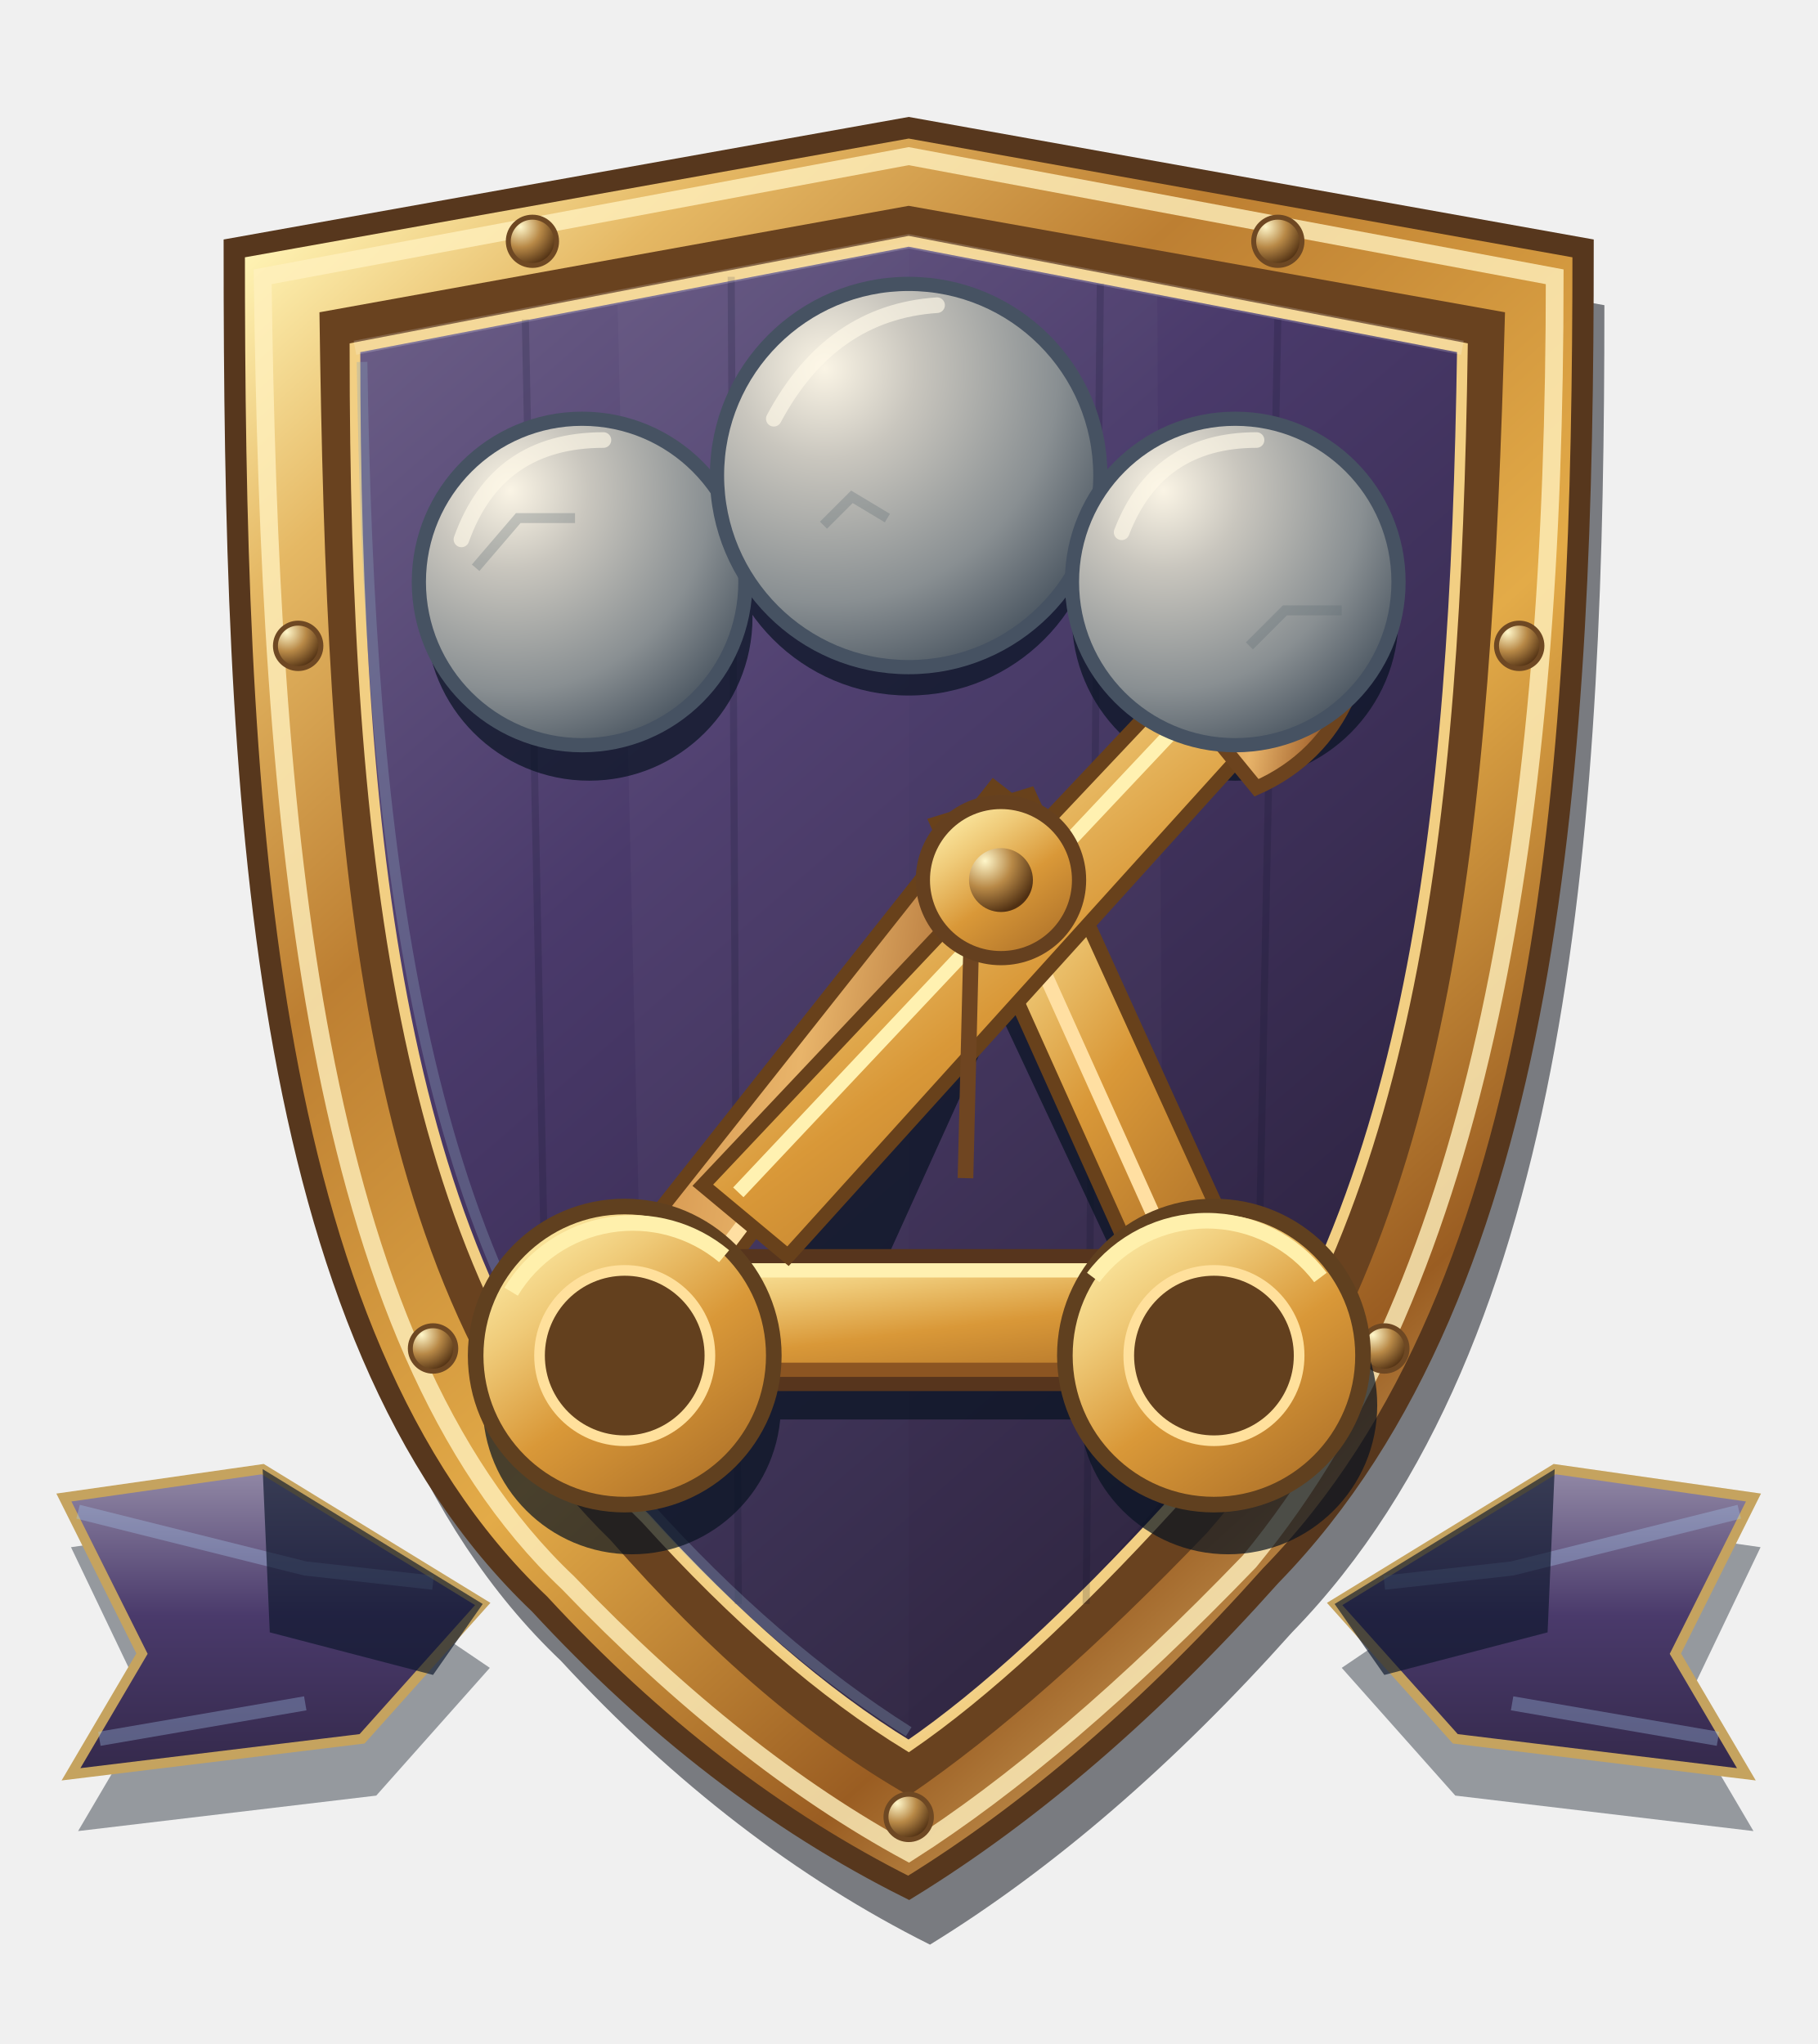
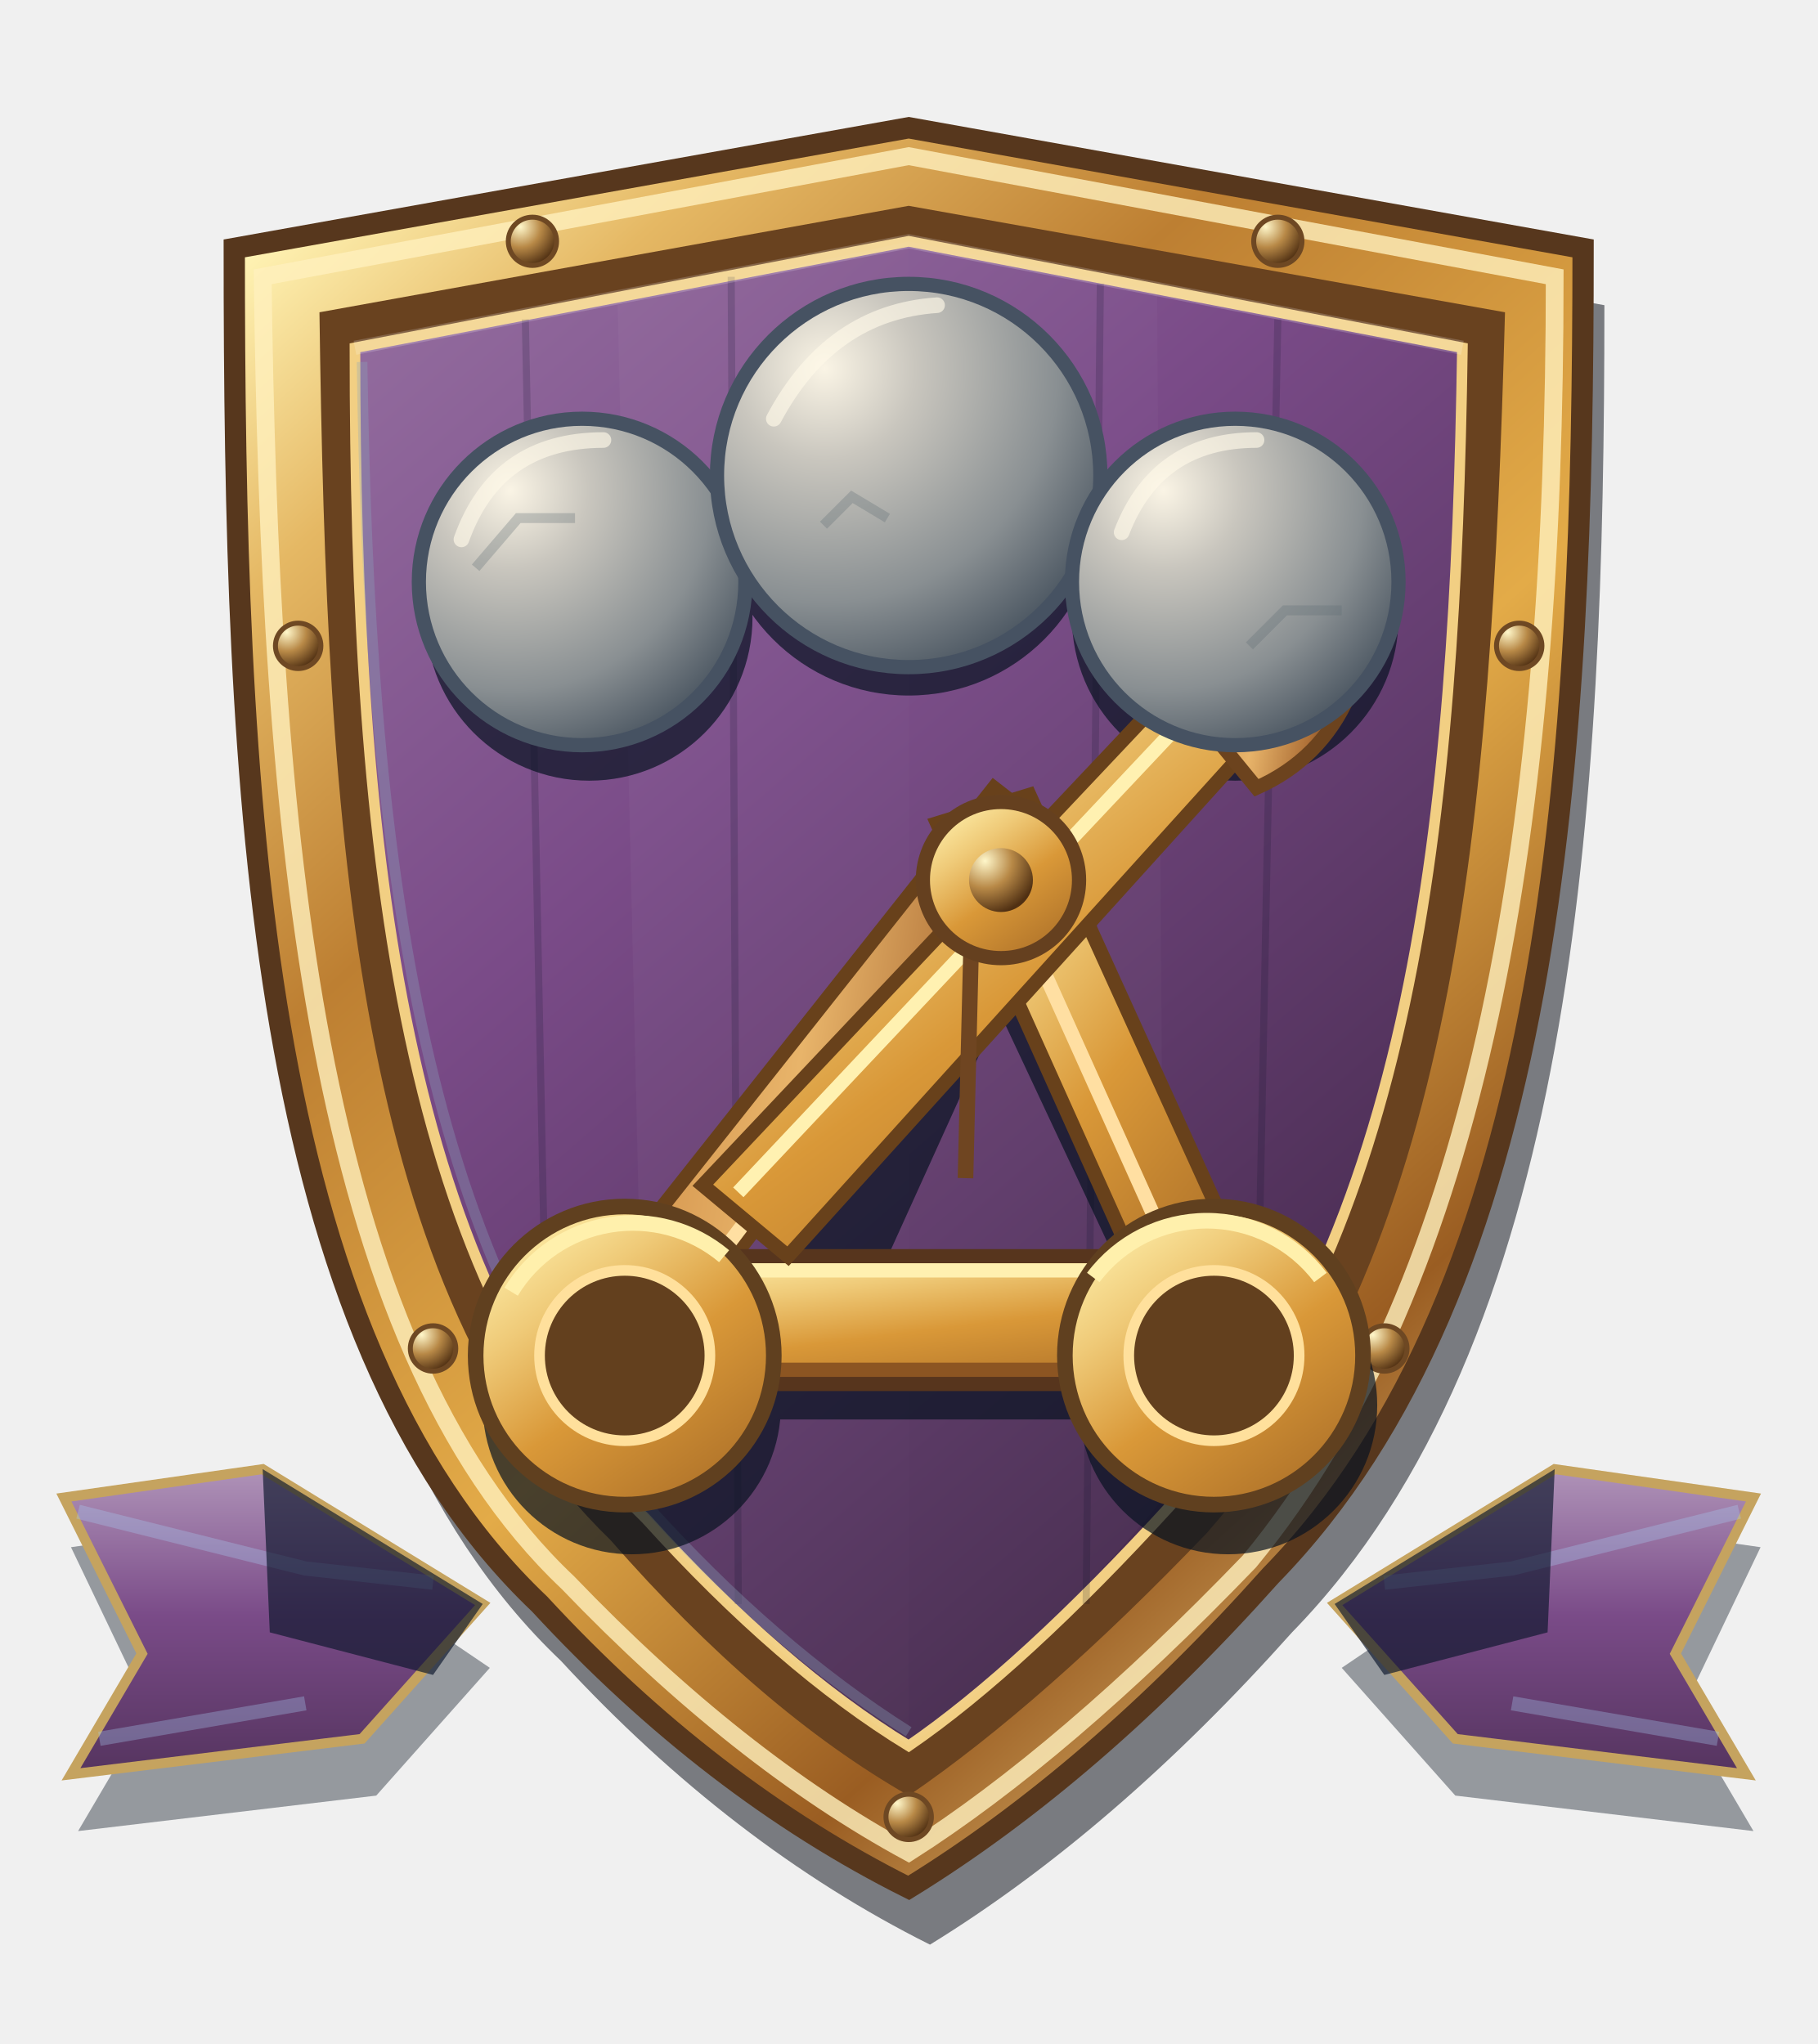
<svg xmlns="http://www.w3.org/2000/svg" width="256" height="288" viewBox="0 0 256 288">
  <defs>
    <linearGradient id="face" x1="0" y1="0" x2="0.65" y2="1">
-       <stop stop-color="#6e6189" />
-       <stop offset=".4" stop-color="#4a3a6b" />
-       <stop offset="1" stop-color="#29203b" />
+       <stop stop-color="#956fa0" />
+       <stop offset=".4" stop-color="#7a4b88" />
+       <stop offset="1" stop-color="#43294b" />
    </linearGradient>
    <linearGradient id="silk" x1="0" y1="0" x2="0" y2="1">
-       <stop stop-color="#9289a6" />
-       <stop offset=".48" stop-color="#4a3a6b" />
-       <stop offset="1" stop-color="#34294b" />
+       <stop stop-color="#af93b8" />
+       <stop offset=".48" stop-color="#7a4b88" />
+       <stop offset="1" stop-color="#55345f" />
    </linearGradient>
    <linearGradient id="rim" x1=".12" y1="0" x2=".8" y2="1">
      <stop stop-color="#fff3b4" />
      <stop offset=".13" stop-color="#e5b864" />
      <stop offset=".31" stop-color="#bd7f32" />
      <stop offset=".57" stop-color="#e3ab48" />
      <stop offset=".8" stop-color="#9a5d22" />
      <stop offset="1" stop-color="#efce83" />
    </linearGradient>
    <linearGradient id="gold" x1=".18" y1="0" x2=".9" y2="1">
      <stop stop-color="#fff1ad" />
      <stop offset=".26" stop-color="#efca78" />
      <stop offset=".54" stop-color="#d99838" />
      <stop offset="1" stop-color="#a86c27" />
    </linearGradient>
    <linearGradient id="edge" x1="0" y1="0" x2=".8" y2="1">
      <stop stop-color="#fff8ce" />
      <stop offset=".6" stop-color="#dba544" />
      <stop offset="1" stop-color="#784519" />
    </linearGradient>
    <linearGradient id="steel" x1="0" y1=".2" x2="1" y2=".7">
      <stop stop-color="#5d6d83" />
      <stop offset=".36" stop-color="#d5e4ea" />
      <stop offset=".55" stop-color="#f6fcfd" />
      <stop offset=".58" stop-color="#a2b5c8" />
      <stop offset="1" stop-color="#566677" />
    </linearGradient>
    <linearGradient id="wood" x1="0" y1="0" x2="1" y2=".2">
      <stop stop-color="#81502b" />
      <stop offset=".23" stop-color="#d89a52" />
      <stop offset=".5" stop-color="#e8b46a" />
      <stop offset=".85" stop-color="#ae7037" />
      <stop offset="1" stop-color="#724121" />
    </linearGradient>
    <linearGradient id="shaft" x1="0" y1="0" x2="1" y2="0">
      <stop stop-color="#6b3b18" />
      <stop offset=".35" stop-color="#f2c773" />
      <stop offset=".6" stop-color="#cb8c3c" />
      <stop offset="1" stop-color="#80501d" />
    </linearGradient>
    <radialGradient id="stone" cx=".28" cy=".22" r=".85">
      <stop stop-color="#faf4e5" />
      <stop offset=".28" stop-color="#c9c6be" />
      <stop offset=".72" stop-color="#898f92" />
      <stop offset="1" stop-color="#4d5863" />
    </radialGradient>
    <radialGradient id="rivet" cx=".25" cy=".2" r=".85">
      <stop stop-color="#fff7ca" />
      <stop offset=".5" stop-color="#b88947" />
      <stop offset="1" stop-color="#503013" />
    </radialGradient>
  </defs>
  <path d="M37 209 L9 213 L20 236 L10 253 L52 248 L68 230 Z" fill="#0c1724" opacity=".4" transform="translate(1 5)" />
  <path d="M219 209 L247 213 L236 236 L246 253 L204 248 L188 230 Z" fill="#0c1724" opacity=".4" transform="translate(1 5)" />
  <path d="M37 207 L9 211 L20 233 L10 250 L51 245 L68 226 Z M219 207 L247 211 L236 233 L246 250 L205 245 L188 226 Z" fill="url(#silk)" stroke="#c5a35f" stroke-width="1.4" />
  <path d="M11 213 L43 221 L61 223 M245 213 L213 221 L195 223 M14 245 L43 240 M242 245 L213 240" fill="none" stroke="#a7cdf0" stroke-opacity=".32" stroke-width="2" />
  <path d="M37 207 L38 230 L61 236 L68 226 Z M219 207 L218 230 L195 236 L188 226 Z" fill="#0b162b" opacity=".66" />
  <path d="M128 18 L223 35 C223 106 219 181 179 222 Q154 250 128 266 Q100 252 76 226 C36 188 33 111 33 35 Z" fill="#0b1018" opacity=".52" transform="translate(3 8)" />
  <path d="M128 18 L223 35 C223 106 219 181 179 222 Q154 250 128 266 Q100 252 76 226 C36 188 33 111 33 35 Z" fill="url(#rim)" stroke="#57371d" stroke-width="3" />
  <path d="M128 22 L219 39 C219 115 209 180 176 220 Q150 247 128 261 Q104 248 80 223 C44 189 38 116 37 39 Z" fill="none" stroke="#fff0bd" stroke-width="2.5" opacity=".8" />
  <path d="M128 29 L212 44 C210 117 205 176 170 216 Q147 240 128 253 Q107 241 86 217 C50 182 46 118 45 44 Z" fill="#69421f" />
  <path d="M128 34 L206 49 C205 116 199 174 165 212 Q144 235 128 246 Q110 235 91 214 C57 181 50 121 50 49 Z" fill="url(#face)" stroke="#f2cf83" stroke-width="1.5" />
  <path d="M128 34 L87 43 L91 214 Q110 235 128 246 Z" fill="#fff" opacity=".035" />
  <path d="M128 34 L163 41 L164 211 Q144 235 128 246 Z" fill="#fff" opacity=".025" />
  <path d="M74 45 L77 193 M103 39 L104 226 M155 40 L153 226 M180 45 L177 195" fill="none" stroke="#080d21" stroke-width="1" opacity=".17" />
  <path d="M50 49 L128 34 L206 49" fill="none" stroke="#fff" stroke-opacity=".18" stroke-width="2" />
  <path d="M51 51 C52 119 59 178 91 212 Q109 232 128 244" fill="none" stroke="#8ba6bc" stroke-opacity=".32" stroke-width="1.5" />
  <g fill="url(#rivet)" stroke="#6e4823" stroke-width=".7">
    <circle cx="75" cy="34" r="3.4" />
    <circle cx="180" cy="34" r="3.4" />
    <circle cx="42" cy="91" r="3.2" />
    <circle cx="214" cy="91" r="3.2" />
    <circle cx="61" cy="190" r="3.2" />
    <circle cx="195" cy="190" r="3.2" />
    <circle cx="128" cy="256" r="3.2" />
  </g>
  <g transform="translate(2 5)" fill="#071221" opacity=".7">
    <path d="M81 179 L179 179 L183 195 L77 195 Z M106 178 L136 112 L148 117 L119 181 Z M141 115 L174 179 L161 185 L131 121 Z" />
    <circle cx="87" cy="193" r="21" />
    <circle cx="171" cy="193" r="21" />
    <circle cx="81" cy="82" r="23" />
    <circle cx="126" cy="66" r="27" />
    <circle cx="172" cy="82" r="23" />
  </g>
  <path d="M87 178 L140 111 L149 118 L98 184 Z" fill="url(#wood)" stroke="#68411b" stroke-width="2" />
  <path d="M132 116 L145 112 L175 178 L163 185 Z" fill="url(#gold)" stroke="#68411b" stroke-width="2" />
  <path d="M96 184 L146 118 M139 119 L166 179" fill="none" stroke="#ffdfa2" stroke-width="2" />
  <path d="M78 177 L181 177 L181 195 L78 195 Z" fill="url(#gold)" stroke="#57351d" stroke-width="2" />
  <path d="M79 179 L179 179" stroke="#fff0b0" stroke-width="2" />
  <path d="M78 193 L180 193" stroke="#8c5522" stroke-width="2" />
  <path d="M99 167 L166 96 L177 104 L111 177 Z" fill="url(#gold)" stroke="#68411b" stroke-width="2" />
  <path d="M104 168 L169 99" stroke="#fff1b1" stroke-width="2" />
  <path d="M168 100 L181 89 L190 98 Q186 107 177 111 Z" fill="url(#wood)" stroke="#6c431e" stroke-width="2" />
  <path d="M176 95 L184 97" stroke="#fae0aa" stroke-width="2" stroke-linecap="round" />
  <path d="M137 125 L136 166" stroke="#6f4521" stroke-width="2.2" />
  <circle cx="141" cy="124" r="11" fill="url(#gold)" stroke="#65401f" stroke-width="2" />
  <circle cx="141" cy="124" r="4.5" fill="url(#rivet)" />
  <g stroke="#60401f" stroke-width="2.2">
    <circle cx="88" cy="191" r="21" fill="url(#gold)" />
    <circle cx="171" cy="191" r="21" fill="url(#gold)" />
  </g>
  <g fill="#63401e" stroke="#ffe09c" stroke-width="1.5">
    <circle cx="88" cy="191" r="12" />
    <circle cx="171" cy="191" r="12" />
  </g>
  <path d="M72 182 A20 20 0 0 1 102 177 M154 180 A20 20 0 0 1 186 180" fill="none" stroke="#fff0ac" stroke-width="2.2" />
  <g fill="url(#stone)" stroke="#465262" stroke-width="2">
    <circle cx="82" cy="82" r="23" />
    <circle cx="128" cy="67" r="27" />
    <circle cx="174" cy="82" r="23" />
  </g>
  <path d="M65 76 Q70 62 85 62 M109 59 Q117 44 132 43 M158 75 Q163 62 177 62" fill="none" stroke="#fff9e8" stroke-opacity=".65" stroke-width="2.2" stroke-linecap="round" />
  <path d="M67 80 L73 73 L81 73 M116 74 L120 70 L125 73 M176 91 L181 86 L189 86" fill="none" stroke="#606b73" stroke-opacity=".3" stroke-width="1.4" />
</svg>
